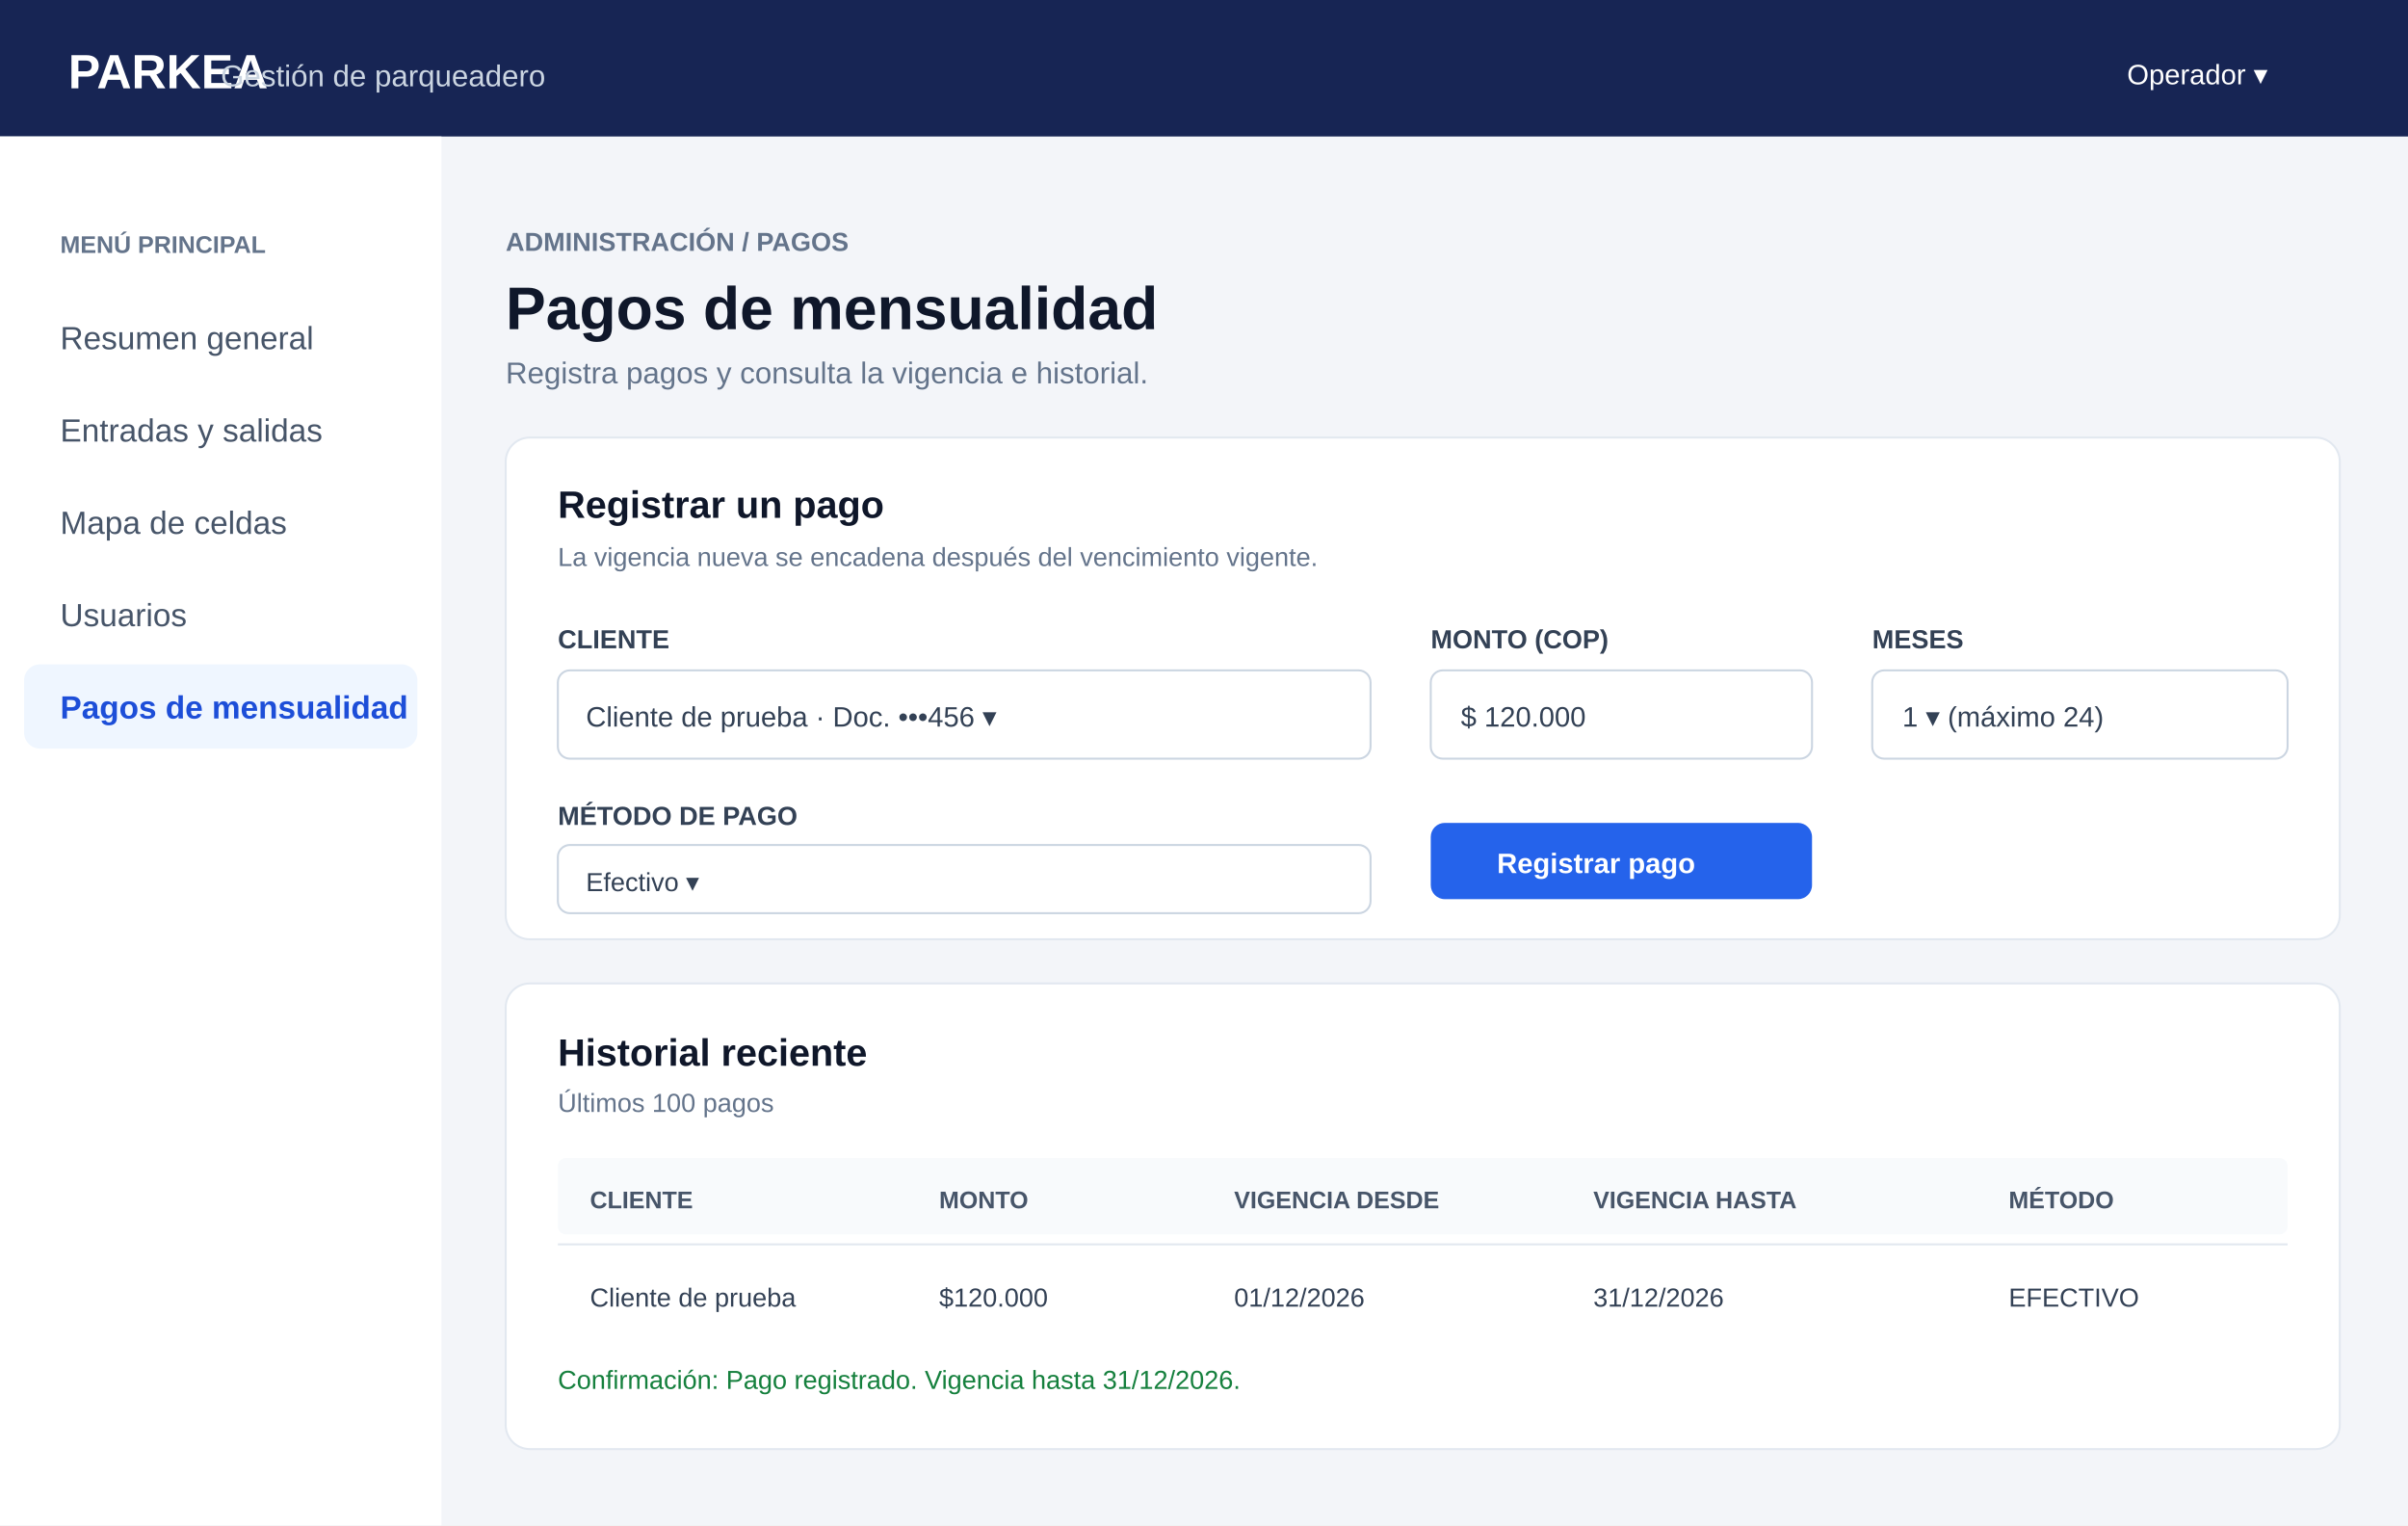
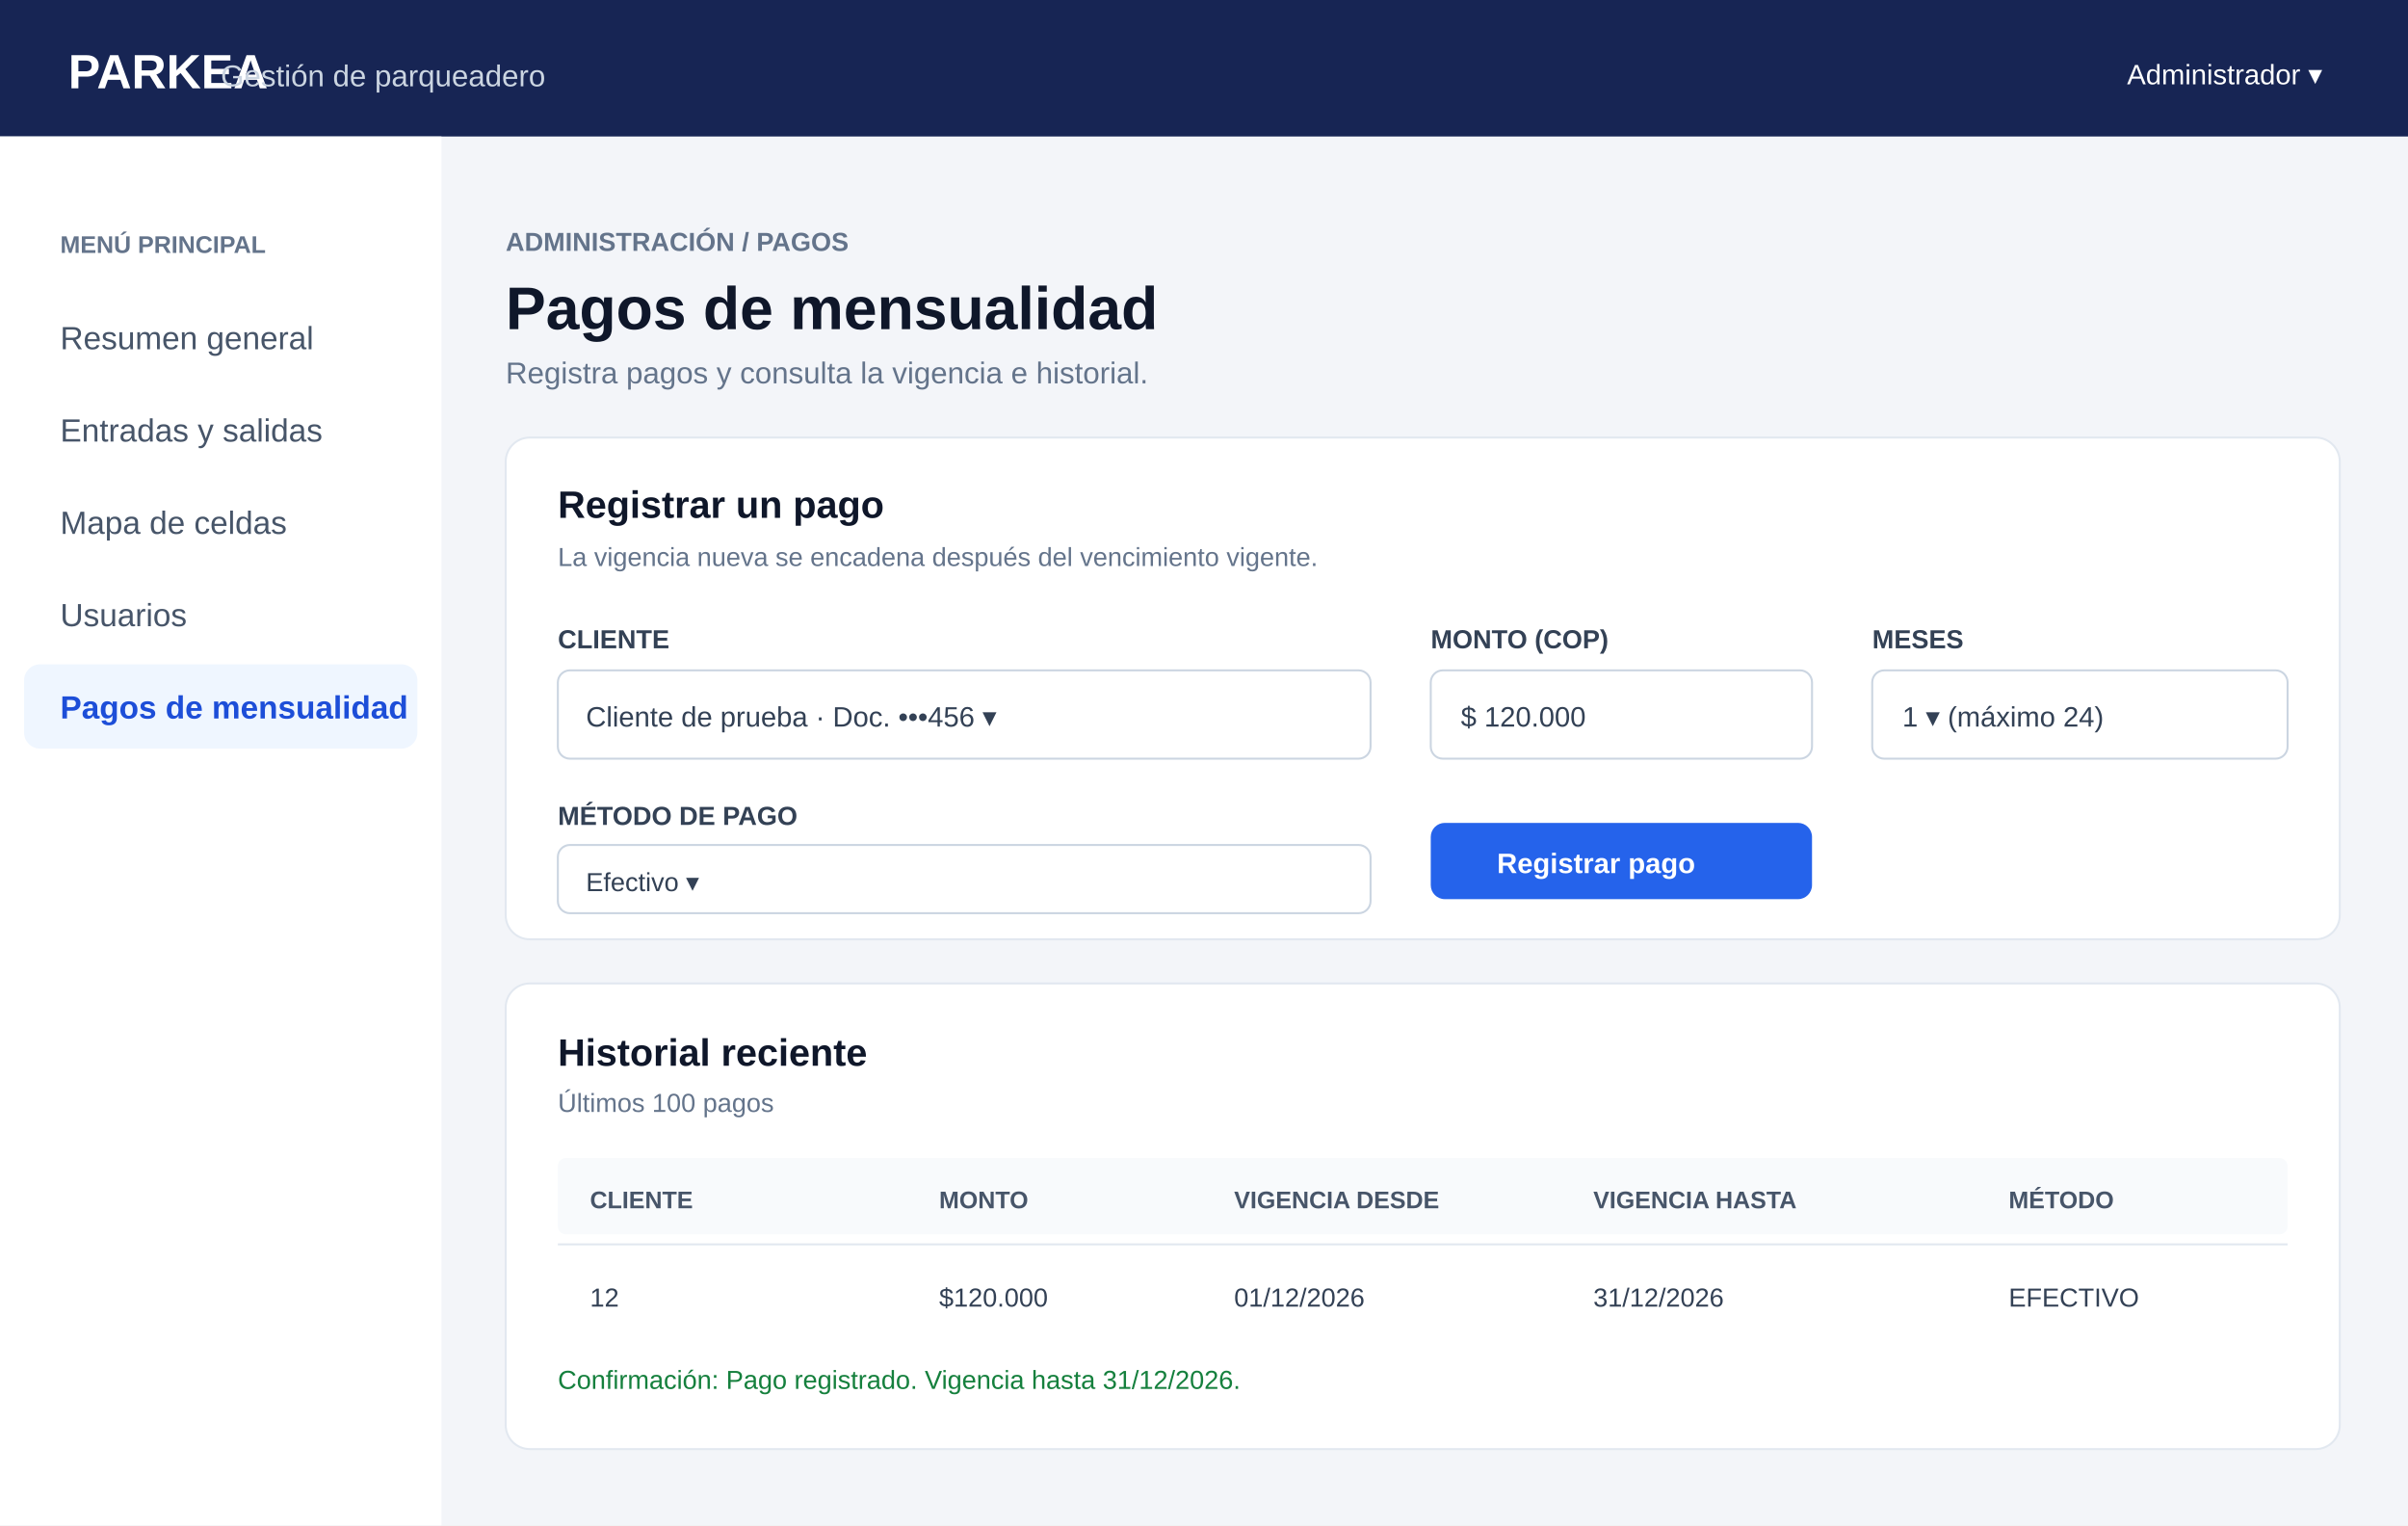
<svg xmlns="http://www.w3.org/2000/svg" width="1200" height="760" viewBox="0 0 1200 760">
  <rect width="1200" height="760" fill="#f3f5f9" />
  <rect x="0" y="0" width="1200" height="68" fill="#172554" />
  <text x="34" y="44" fill="#fff" font-family="Arial,sans-serif" font-size="24" font-weight="700">PARKEA</text>
  <text x="110" y="43" fill="#cbd5e1" font-family="Arial,sans-serif" font-size="15">Gestión de parqueadero</text>
-   <text x="1060" y="42" fill="#fff" font-family="Arial,sans-serif" font-size="14">Operador ▾</text>
+   <text x="1060" y="42" fill="#fff" font-family="Arial,sans-serif" font-size="14">Administrador ▾</text>
  <rect x="0" y="68" width="220" height="692" fill="#fff" />
  <text x="30" y="126" fill="#64748b" font-family="Arial,sans-serif" font-size="12" font-weight="700">MENÚ PRINCIPAL</text>
  <text x="30" y="174" fill="#475569" font-family="Arial,sans-serif" font-size="16">Resumen general</text>
  <text x="30" y="220" fill="#475569" font-family="Arial,sans-serif" font-size="16">Entradas y salidas</text>
  <text x="30" y="266" fill="#475569" font-family="Arial,sans-serif" font-size="16">Mapa de celdas</text>
  <text x="30" y="312" fill="#475569" font-family="Arial,sans-serif" font-size="16">Usuarios</text>
  <rect x="12" y="331" width="196" height="42" rx="8" fill="#eff6ff" />
  <text x="30" y="358" fill="#1d4ed8" font-family="Arial,sans-serif" font-size="16" font-weight="700">Pagos de mensualidad</text>
  <text x="252" y="125" fill="#64748b" font-family="Arial,sans-serif" font-size="13" font-weight="700">ADMINISTRACIÓN / PAGOS</text>
  <text x="252" y="164" fill="#0f172a" font-family="Arial,sans-serif" font-size="30" font-weight="700">Pagos de mensualidad</text>
  <text x="252" y="191" fill="#64748b" font-family="Arial,sans-serif" font-size="15">Registra pagos y consulta la vigencia e historial.</text>
  <rect x="252" y="218" width="914" height="250" rx="12" fill="#fff" stroke="#e2e8f0" />
  <text x="278" y="258" fill="#0f172a" font-family="Arial,sans-serif" font-size="19" font-weight="700">Registrar un pago</text>
  <text x="278" y="282" fill="#64748b" font-family="Arial,sans-serif" font-size="13">La vigencia nueva se encadena después del vencimiento vigente.</text>
  <text x="278" y="323" fill="#334155" font-family="Arial,sans-serif" font-size="13" font-weight="700">CLIENTE</text>
  <rect x="278" y="334" width="405" height="44" rx="6" fill="#fff" stroke="#cbd5e1" />
  <text x="292" y="362" fill="#334155" font-family="Arial,sans-serif" font-size="14">Cliente de prueba · Doc. •••456 ▾</text>
  <text x="713" y="323" fill="#334155" font-family="Arial,sans-serif" font-size="13" font-weight="700">MONTO (COP)</text>
  <rect x="713" y="334" width="190" height="44" rx="6" fill="#fff" stroke="#cbd5e1" />
  <text x="728" y="362" fill="#334155" font-family="Arial,sans-serif" font-size="14">$ 120.000</text>
  <text x="933" y="323" fill="#334155" font-family="Arial,sans-serif" font-size="13" font-weight="700">MESES</text>
  <rect x="933" y="334" width="207" height="44" rx="6" fill="#fff" stroke="#cbd5e1" />
  <text x="948" y="362" fill="#334155" font-family="Arial,sans-serif" font-size="14">1 ▾ (máximo 24)</text>
  <text x="278" y="411" fill="#334155" font-family="Arial,sans-serif" font-size="13" font-weight="700">MÉTODO DE PAGO</text>
  <rect x="278" y="421" width="405" height="34" rx="6" fill="#fff" stroke="#cbd5e1" />
  <text x="292" y="444" fill="#334155" font-family="Arial,sans-serif" font-size="13">Efectivo ▾</text>
  <rect x="713" y="410" width="190" height="38" rx="7" fill="#2563eb" />
  <text x="746" y="435" fill="#fff" font-family="Arial,sans-serif" font-size="14" font-weight="700">Registrar pago</text>
  <rect x="252" y="490" width="914" height="232" rx="12" fill="#fff" stroke="#e2e8f0" />
  <text x="278" y="531" fill="#0f172a" font-family="Arial,sans-serif" font-size="19" font-weight="700">Historial reciente</text>
  <text x="278" y="554" fill="#64748b" font-family="Arial,sans-serif" font-size="13">Últimos 100 pagos</text>
  <rect x="278" y="577" width="862" height="38" rx="4" fill="#f8fafc" />
  <text x="294" y="602" fill="#475569" font-family="Arial,sans-serif" font-size="12" font-weight="700">CLIENTE</text>
  <text x="468" y="602" fill="#475569" font-family="Arial,sans-serif" font-size="12" font-weight="700">MONTO</text>
  <text x="615" y="602" fill="#475569" font-family="Arial,sans-serif" font-size="12" font-weight="700">VIGENCIA DESDE</text>
  <text x="794" y="602" fill="#475569" font-family="Arial,sans-serif" font-size="12" font-weight="700">VIGENCIA HASTA</text>
  <text x="1001" y="602" fill="#475569" font-family="Arial,sans-serif" font-size="12" font-weight="700">MÉTODO</text>
  <path d="M278 620H1140" stroke="#e2e8f0" />
-   <text x="294" y="651" fill="#334155" font-family="Arial,sans-serif" font-size="13">Cliente de prueba</text>
+   <text x="294" y="651" fill="#334155" font-family="Arial,sans-serif" font-size="13">12</text>
  <text x="468" y="651" fill="#334155" font-family="Arial,sans-serif" font-size="13">$120.000</text>
  <text x="615" y="651" fill="#334155" font-family="Arial,sans-serif" font-size="13">01/12/2026</text>
  <text x="794" y="651" fill="#334155" font-family="Arial,sans-serif" font-size="13">31/12/2026</text>
  <text x="1001" y="651" fill="#334155" font-family="Arial,sans-serif" font-size="13">EFECTIVO</text>
  <text x="278" y="692" fill="#15803d" font-family="Arial,sans-serif" font-size="13">Confirmación: Pago registrado. Vigencia hasta 31/12/2026.</text>
</svg>
